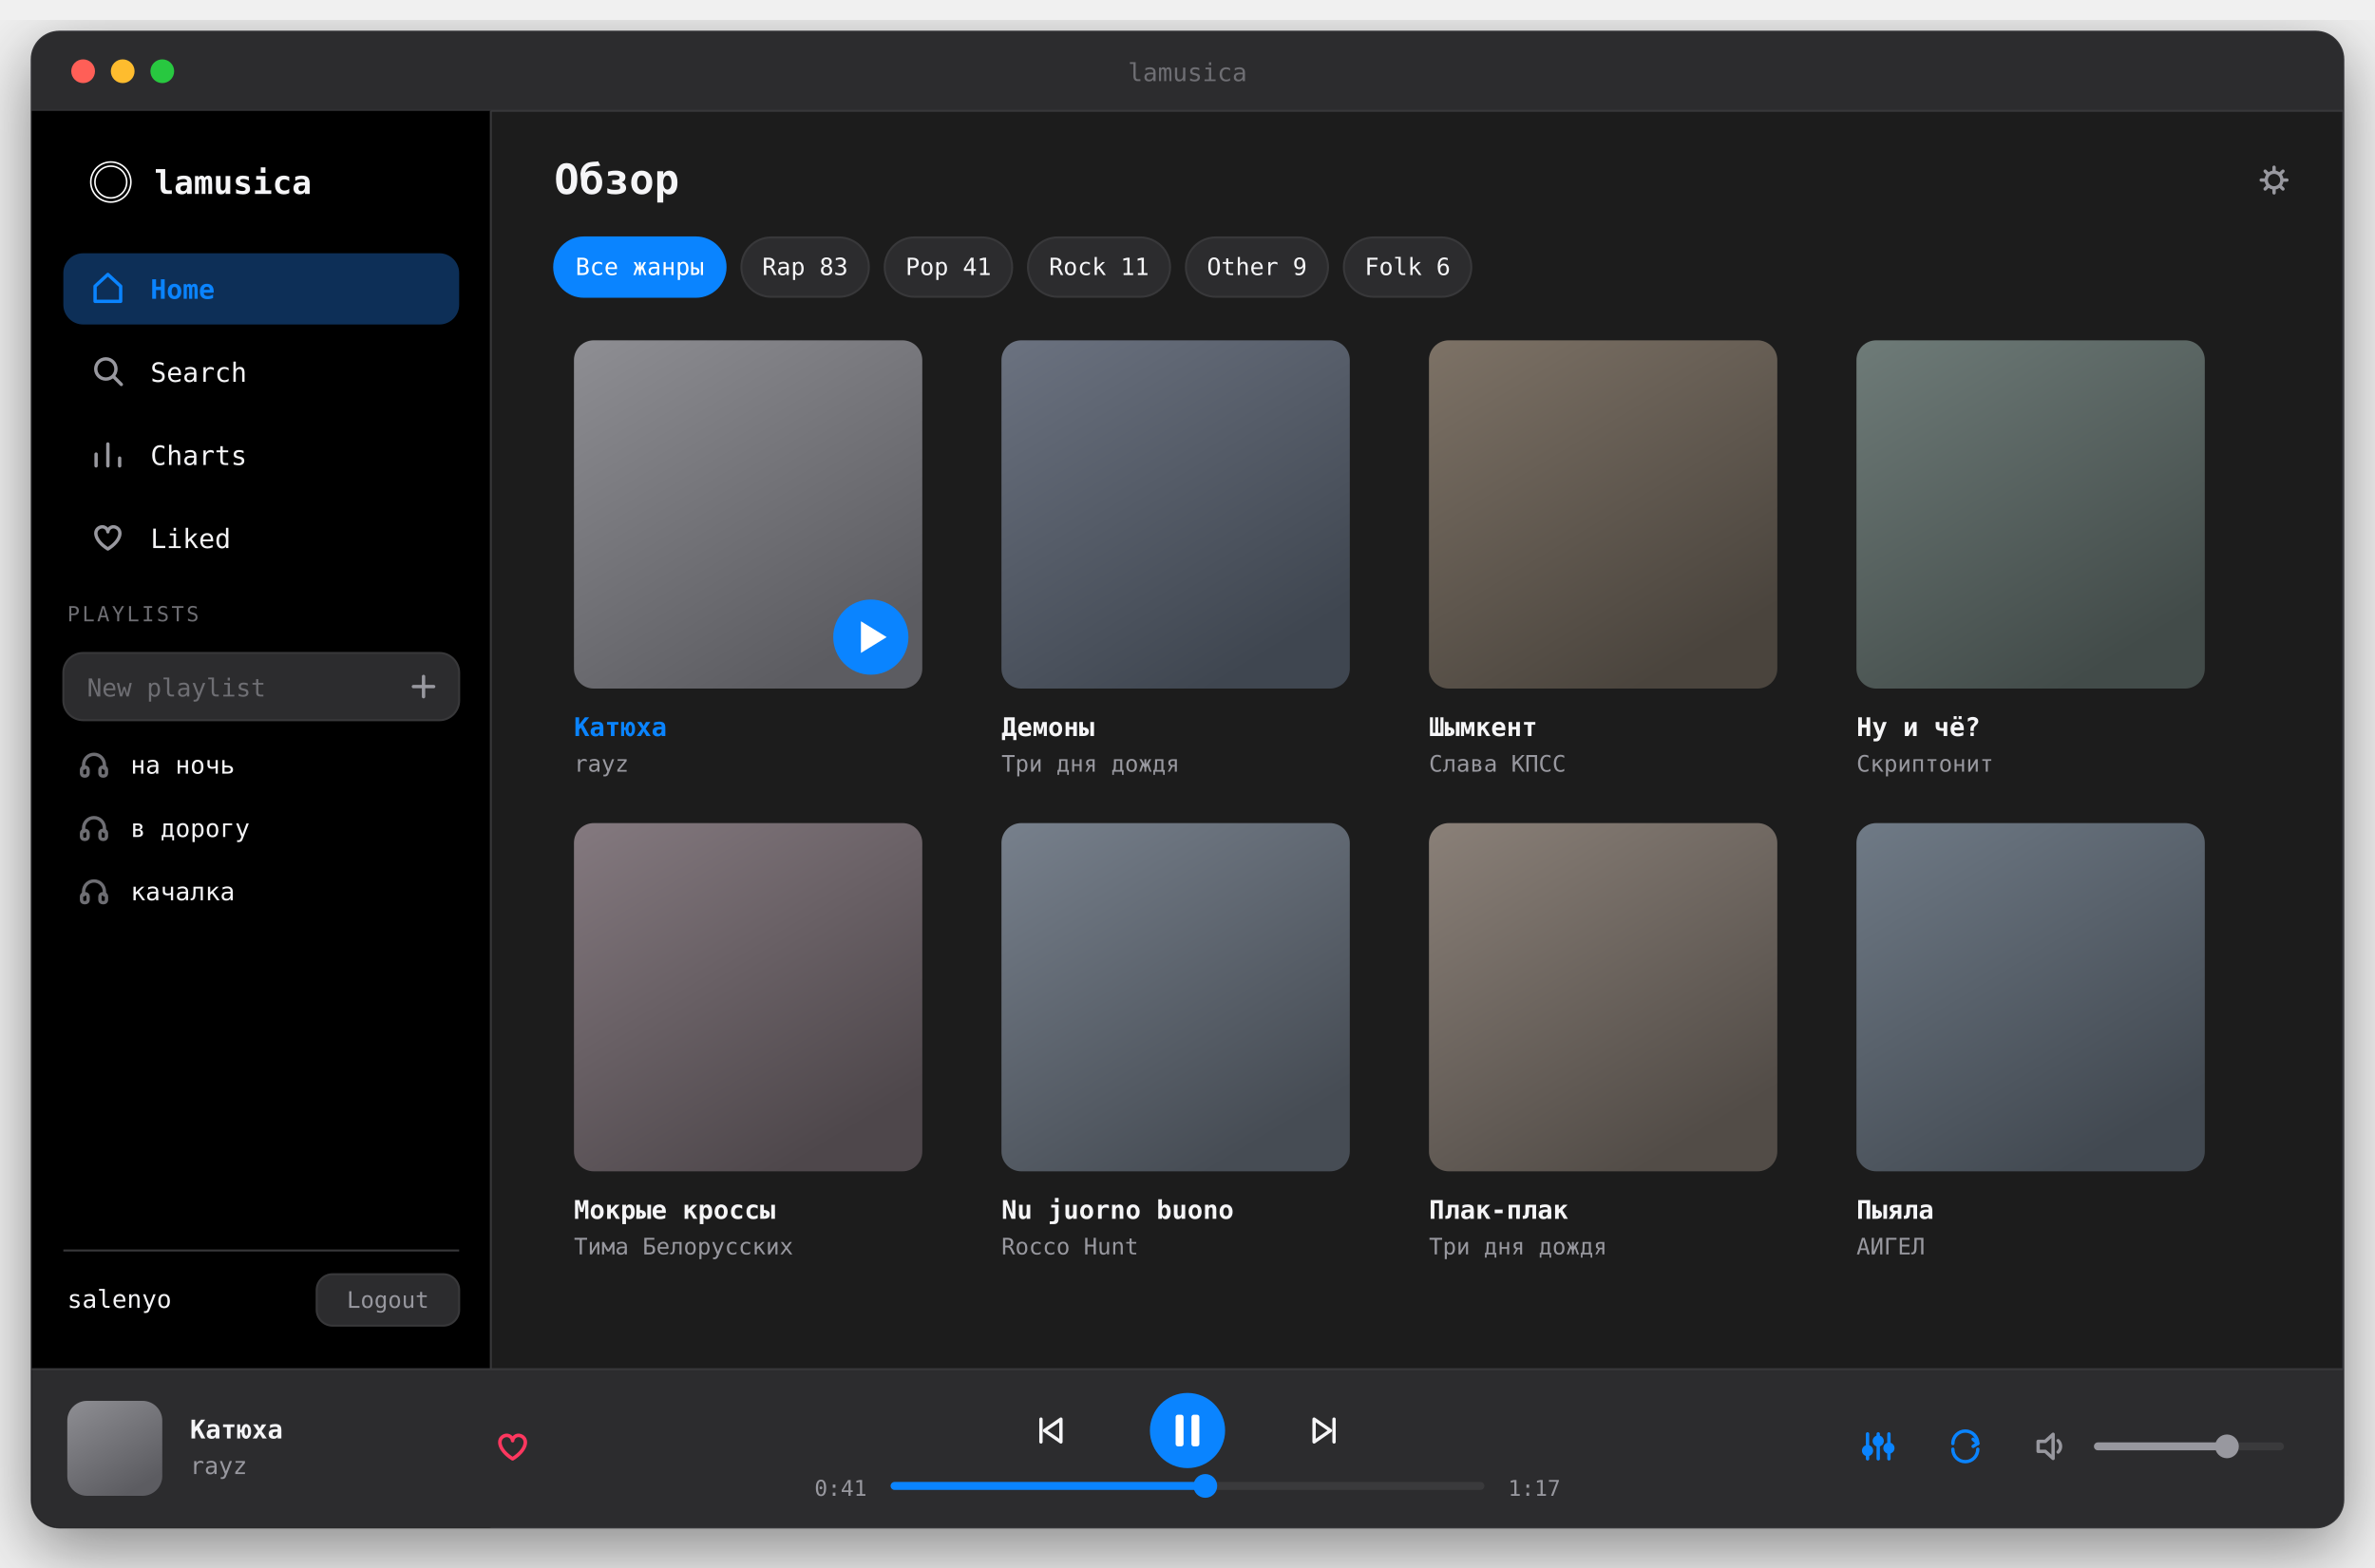
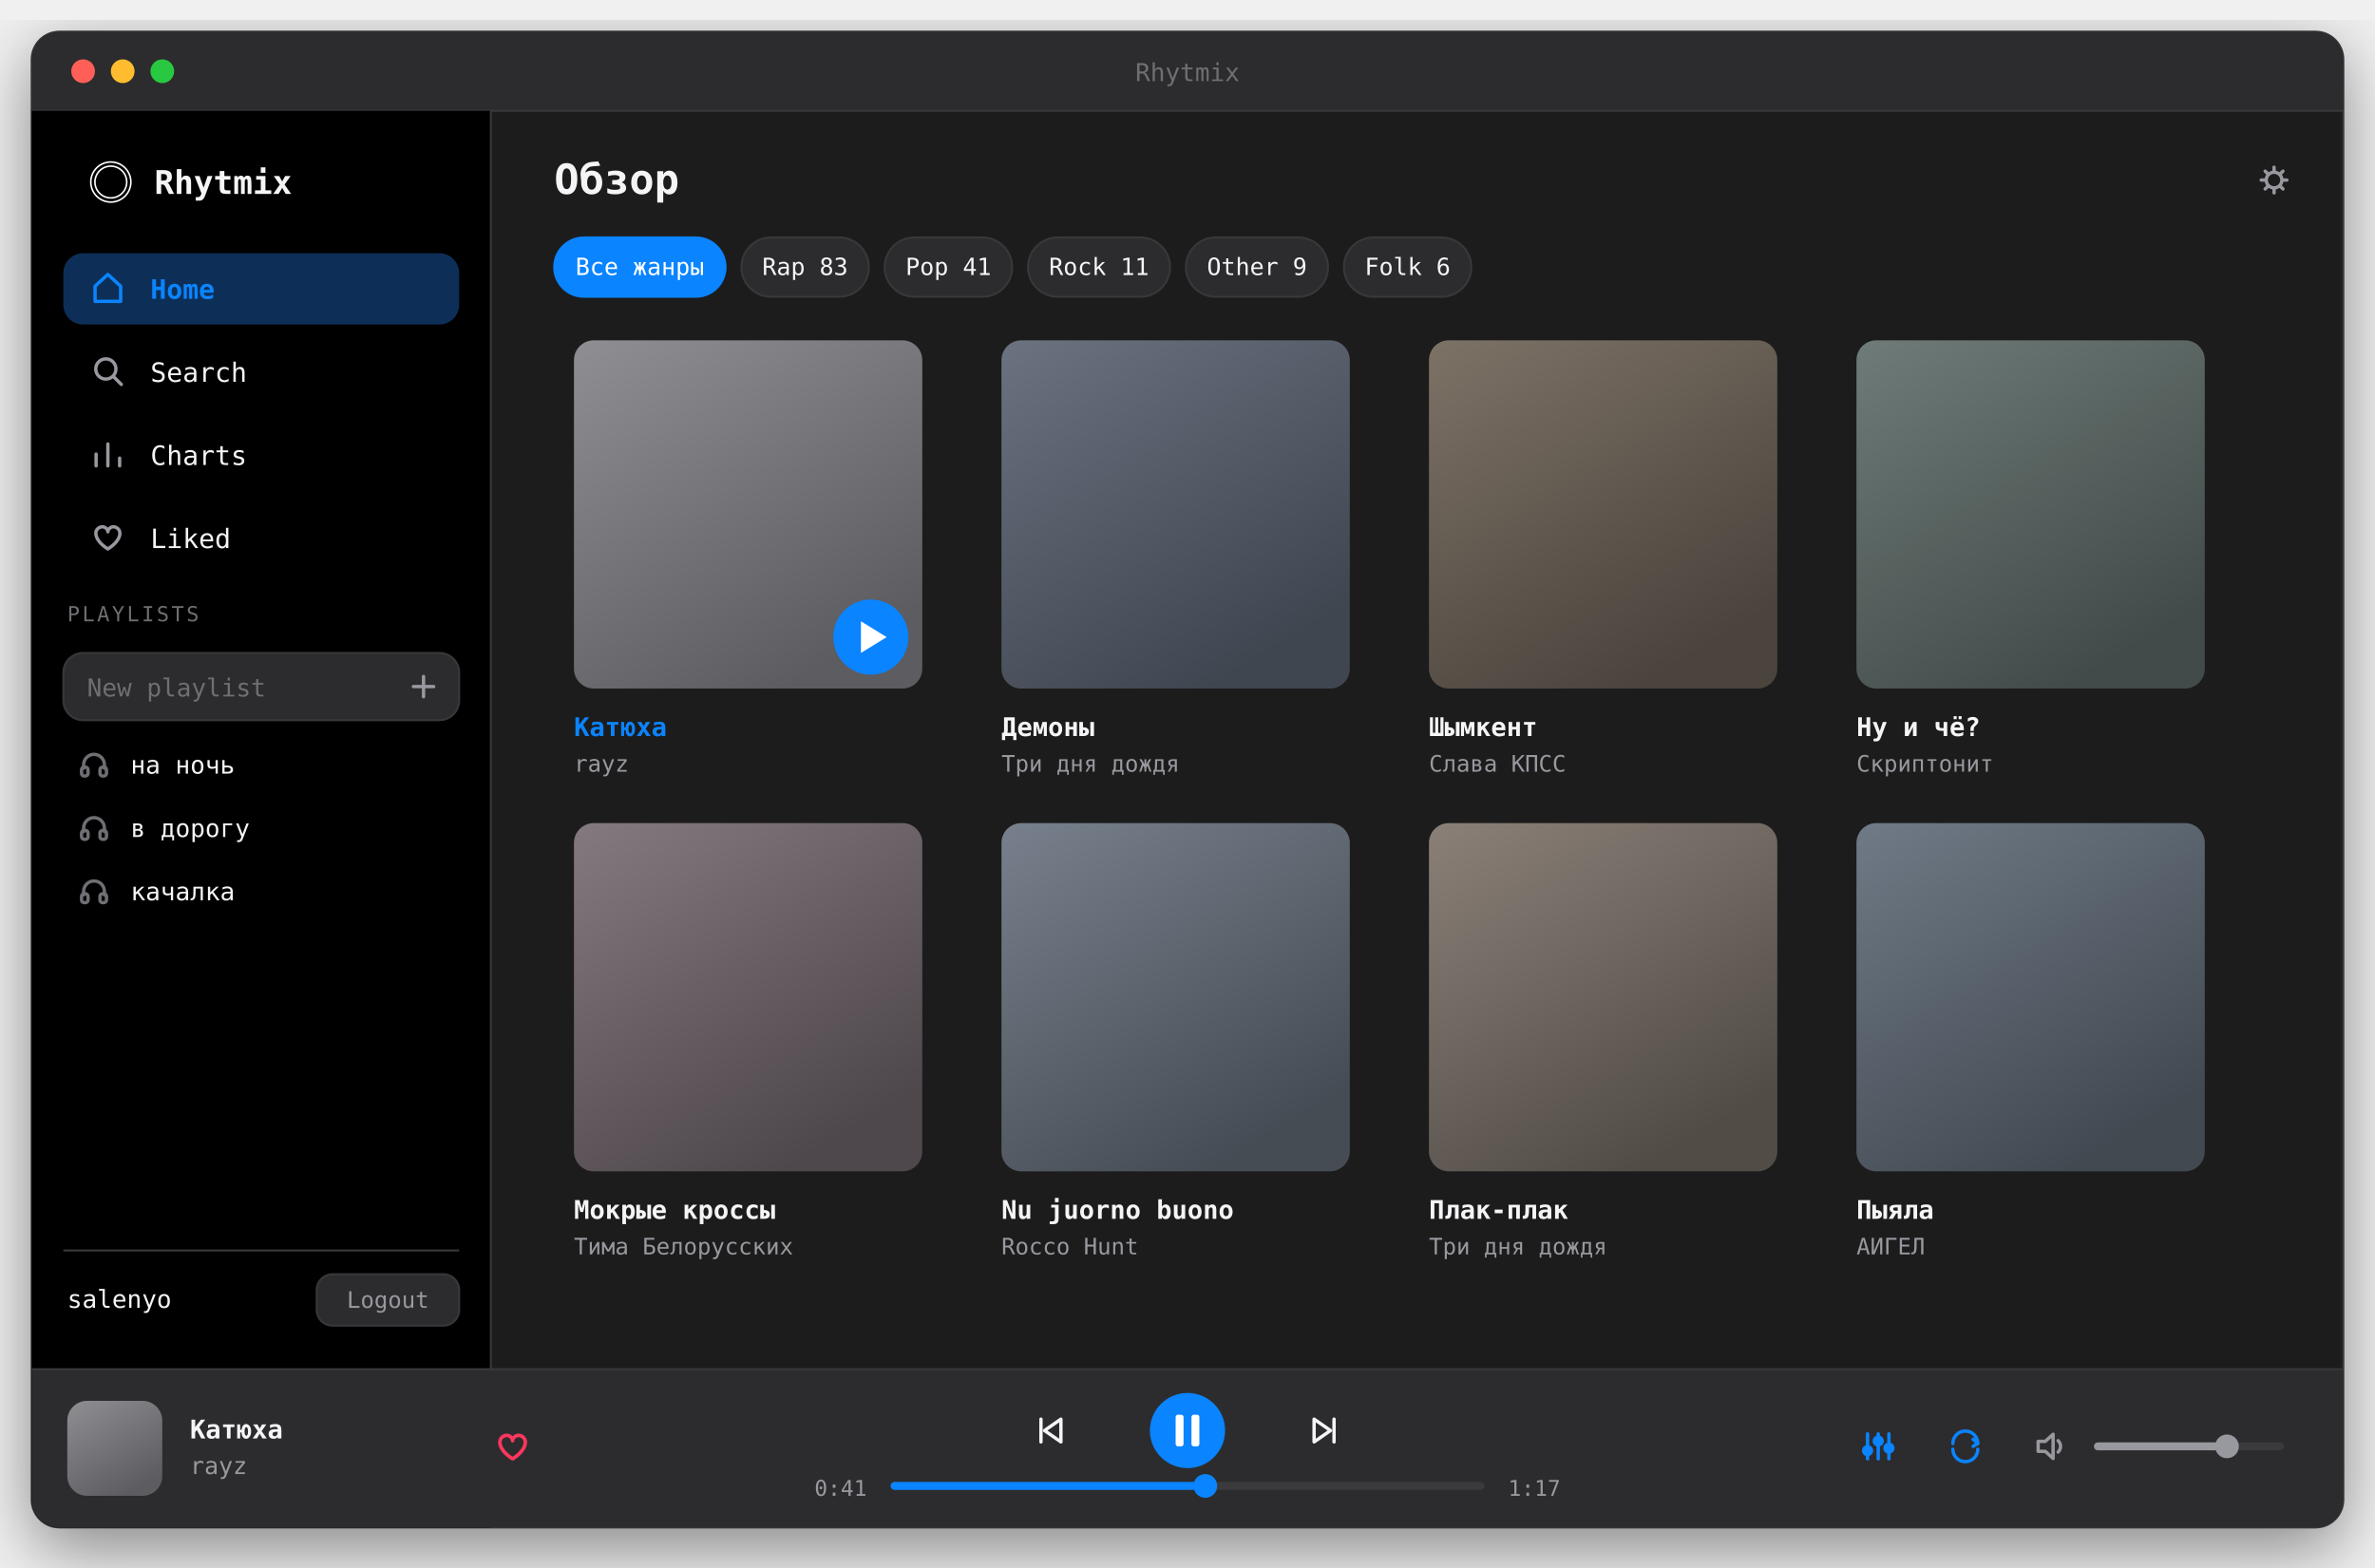
<svg xmlns="http://www.w3.org/2000/svg" viewBox="0 0 1200 792" width="1200" height="792" font-family="JetBrains Mono, ui-monospace, SFMono-Regular, Menlo, Consolas, monospace">
  <defs>
    <filter id="sh" x="-20%" y="-20%" width="140%" height="140%">
      <feDropShadow dx="0" dy="10" stdDeviation="18" flood-color="rgba(0,0,0,0.45)" />
    </filter>
    <linearGradient id="cv0" x1="0" y1="0" x2="0.6" y2="1">
      <stop offset="0" stop-color="#8e8e93" />
      <stop offset="1" stop-color="#5c5c61" />
    </linearGradient>
    <linearGradient id="cv1" x1="0" y1="0" x2="0.6" y2="1">
      <stop offset="0" stop-color="#6b7280" />
      <stop offset="1" stop-color="#3f4650" />
    </linearGradient>
    <linearGradient id="cv2" x1="0" y1="0" x2="0.6" y2="1">
      <stop offset="0" stop-color="#7d7266" />
      <stop offset="1" stop-color="#4a443d" />
    </linearGradient>
    <linearGradient id="cv3" x1="0" y1="0" x2="0.6" y2="1">
      <stop offset="0" stop-color="#6e7b78" />
      <stop offset="1" stop-color="#424b49" />
    </linearGradient>
    <linearGradient id="cv4" x1="0" y1="0" x2="0.6" y2="1">
      <stop offset="0" stop-color="#84797f" />
      <stop offset="1" stop-color="#4e474b" />
    </linearGradient>
    <linearGradient id="cv5" x1="0" y1="0" x2="0.6" y2="1">
      <stop offset="0" stop-color="#77808c" />
      <stop offset="1" stop-color="#464c54" />
    </linearGradient>
    <linearGradient id="cv6" x1="0" y1="0" x2="0.6" y2="1">
      <stop offset="0" stop-color="#8a8078" />
      <stop offset="1" stop-color="#524c47" />
    </linearGradient>
    <linearGradient id="cv7" x1="0" y1="0" x2="0.6" y2="1">
      <stop offset="0" stop-color="#6f7a86" />
      <stop offset="1" stop-color="#424951" />
    </linearGradient>
    <clipPath id="win">
      <rect x="16" y="16" width="1168" height="756" rx="14" />
    </clipPath>
  </defs>
  <rect x="16" y="16" width="1168" height="756" rx="14" fill="#1c1c1e" stroke="#38383a" filter="url(#sh)" />
  <g clip-path="url(#win)">
    <rect x="16" y="16" width="1168" height="40" fill="#2c2c2e" />
    <line x1="16" y1="56" x2="1184" y2="56" stroke="#38383a" />
    <circle cx="42" cy="36" r="6" fill="#ff5f57" />
    <circle cx="62" cy="36" r="6" fill="#febc2e" />
    <circle cx="82" cy="36" r="6" fill="#28c840" />
-     <text x="600" y="41" font-size="12.5" fill="#6e6e73" text-anchor="middle">lamusica</text>
+     <text x="600" y="41" font-size="12.5" fill="#6e6e73" text-anchor="middle">Rhytmix</text>
    <rect x="16" y="56" width="232" height="716" fill="#000000" />
    <line x1="248" y1="56" x2="248" y2="772" stroke="#38383a" />
    <circle cx="56" cy="92" r="15" fill="#000000" />
    <circle cx="56" cy="92" r="10.13" fill="none" stroke="#ffffff" stroke-width="0.79" />
    <circle cx="56" cy="92" r="8.03" fill="none" stroke="#ffffff" stroke-width="0.79" />
-     <text x="78" y="98" font-size="16.5" font-weight="700" fill="#f5f5f7">lamusica</text>
+     <text x="78" y="98" font-size="16.5" font-weight="700" fill="#f5f5f7">Rhytmix</text>
    <rect x="32" y="128" width="200" height="36" rx="10" fill="#0d2f57" />
    <g transform="translate(46,137)" fill="none" stroke="#0a84ff" stroke-width="1.7" stroke-linecap="round" stroke-linejoin="round">
      <path d="M2.04 7.65 L8.5 1.7 L14.96 7.65 V15.3 H2.04 Z" />
    </g>
    <text x="76" y="151" font-size="13.5" font-weight="600" fill="#0a84ff">Home</text>
    <g transform="translate(46,179)" fill="none" stroke="#98989f" stroke-width="1.7" stroke-linecap="round" stroke-linejoin="round">
      <circle cx="7.48" cy="7.48" r="5.1" />
      <path d="M11.22 11.22 L15.3 15.3" />
    </g>
    <text x="76" y="193" font-size="13.5" font-weight="400" fill="#f5f5f7">Search</text>
    <g transform="translate(46,221)" fill="none" stroke="#98989f" stroke-width="1.7" stroke-linecap="round" stroke-linejoin="round">
      <path d="M2.55 14.45 V8.5" />
      <path d="M8.5 14.45 V3.4" />
      <path d="M14.45 14.45 V10.54" />
    </g>
    <text x="76" y="235" font-size="13.5" font-weight="400" fill="#f5f5f7">Charts</text>
    <g transform="translate(46,263)" fill="none" stroke="#98989f" stroke-width="1.7" stroke-linecap="round" stroke-linejoin="round">
      <path d="M8.5 14.45 C1.7 10.2 0.85 4.76 4.76 3.4 C6.8 2.72 8.5 4.42 8.5 5.78 C8.5 4.42 10.2 2.72 12.24 3.4 C16.15 4.76 15.3 10.2 8.5 14.45 Z" />
    </g>
    <text x="76" y="277" font-size="13.5" font-weight="400" fill="#f5f5f7">Liked</text>
    <text x="34" y="314" font-size="10.5" letter-spacing="1.2" fill="#6e6e73">PLAYLISTS</text>
    <rect x="32" y="330" width="200" height="34" rx="10" fill="#2c2c2e" stroke="#38383a" />
    <text x="44" y="352" font-size="12.5" fill="#6e6e73">New playlist</text>
    <g transform="translate(206,339)" fill="none" stroke="#98989f" stroke-width="1.7" stroke-linecap="round" stroke-linejoin="round">
      <path d="M8.0 2.88 V13.12" />
      <path d="M2.88 8.0 H13.12" />
    </g>
    <g transform="translate(40,379)" fill="none" stroke="#6e6e73" stroke-width="1.7" stroke-linecap="round" stroke-linejoin="round">
      <path d="M2.25 9.3 V7.5 A5.25 5.25 0 0 1 12.75 7.5 V9.3" />
      <rect x="1.2" y="8.7" width="3.3" height="4.5" rx="1.35" />
      <rect x="10.5" y="8.7" width="3.3" height="4.5" rx="1.35" />
    </g>
    <text x="66" y="391" font-size="12.5" fill="#f5f5f7">на ночь</text>
    <g transform="translate(40,411)" fill="none" stroke="#6e6e73" stroke-width="1.7" stroke-linecap="round" stroke-linejoin="round">
      <path d="M2.25 9.3 V7.5 A5.25 5.25 0 0 1 12.75 7.5 V9.3" />
      <rect x="1.2" y="8.7" width="3.3" height="4.5" rx="1.35" />
      <rect x="10.5" y="8.7" width="3.3" height="4.5" rx="1.35" />
    </g>
    <text x="66" y="423" font-size="12.5" fill="#f5f5f7">в дорогу</text>
    <g transform="translate(40,443)" fill="none" stroke="#6e6e73" stroke-width="1.7" stroke-linecap="round" stroke-linejoin="round">
      <path d="M2.25 9.3 V7.5 A5.25 5.25 0 0 1 12.75 7.5 V9.3" />
      <rect x="1.2" y="8.7" width="3.3" height="4.5" rx="1.35" />
      <rect x="10.5" y="8.7" width="3.3" height="4.5" rx="1.35" />
    </g>
    <text x="66" y="455" font-size="12.5" fill="#f5f5f7">качалка</text>
    <line x1="32" y1="632" x2="232" y2="632" stroke="#38383a" />
    <text x="34" y="661" font-size="12.5" fill="#f5f5f7">salenyo</text>
    <rect x="160" y="644" width="72" height="26" rx="8" fill="#2c2c2e" stroke="#38383a" />
    <text x="196" y="661" font-size="11.5" fill="#98989f" text-anchor="middle">Logout</text>
    <text x="280" y="98" font-size="21" font-weight="700" fill="#f5f5f7">Обзор</text>
    <g transform="translate(1140,82)" fill="none" stroke="#98989f" stroke-width="1.7" stroke-linecap="round" stroke-linejoin="round">
      <circle cx="9.0" cy="9.0" r="3.96" />
      <path d="M9.0 2.52 V4.32 M9.0 13.68 V15.48 M2.52 9.0 H4.32 M13.68 9.0 H15.48 M4.5 4.5 L5.76 5.76 M12.24 12.24 L13.5 13.5 M13.5 4.5 L12.24 5.76 M5.76 12.24 L4.5 13.5" />
    </g>
    <rect x="280" y="120" width="86.6" height="30" rx="15" fill="#0a84ff" stroke="#0a84ff" />
    <text x="323.3" y="139" font-size="12" fill="#ffffff" text-anchor="middle">Все жанры</text>
    <rect x="374.6" y="120" width="64.4" height="30" rx="15" fill="#2c2c2e" stroke="#38383a" />
    <text x="406.8" y="139" font-size="12" fill="#f5f5f7" text-anchor="middle">Rap 83</text>
    <rect x="447.0" y="120" width="64.4" height="30" rx="15" fill="#2c2c2e" stroke="#38383a" />
    <text x="479.2" y="139" font-size="12" fill="#f5f5f7" text-anchor="middle">Pop 41</text>
    <rect x="519.4" y="120" width="71.8" height="30" rx="15" fill="#2c2c2e" stroke="#38383a" />
    <text x="555.3" y="139" font-size="12" fill="#f5f5f7" text-anchor="middle">Rock 11</text>
    <rect x="599.2" y="120" width="71.8" height="30" rx="15" fill="#2c2c2e" stroke="#38383a" />
    <text x="635.1" y="139" font-size="12" fill="#f5f5f7" text-anchor="middle">Other 9</text>
    <rect x="679.0" y="120" width="64.4" height="30" rx="15" fill="#2c2c2e" stroke="#38383a" />
    <text x="711.2" y="139" font-size="12" fill="#f5f5f7" text-anchor="middle">Folk 6</text>
    <rect x="290" y="172" width="176" height="176" rx="10" fill="url(#cv0)" />
    <circle cx="440" cy="322" r="19" fill="#0a84ff" />
    <path d="M435 314 L448 322 L435 330 Z" fill="#ffffff" />
    <text x="290" y="372" font-size="13" font-weight="600" fill="#0a84ff">Катюха</text>
    <text x="290" y="390" font-size="11.5" fill="#98989f">rayz</text>
    <rect x="506" y="172" width="176" height="176" rx="10" fill="url(#cv1)" />
    <text x="506" y="372" font-size="13" font-weight="600" fill="#f5f5f7">Демоны</text>
    <text x="506" y="390" font-size="11.5" fill="#98989f">Три дня дождя</text>
    <rect x="722" y="172" width="176" height="176" rx="10" fill="url(#cv2)" />
    <text x="722" y="372" font-size="13" font-weight="600" fill="#f5f5f7">Шымкент</text>
    <text x="722" y="390" font-size="11.5" fill="#98989f">Слава КПСС</text>
    <rect x="938" y="172" width="176" height="176" rx="10" fill="url(#cv3)" />
    <text x="938" y="372" font-size="13" font-weight="600" fill="#f5f5f7">Ну и чё?</text>
    <text x="938" y="390" font-size="11.5" fill="#98989f">Скриптонит</text>
    <rect x="290" y="416" width="176" height="176" rx="10" fill="url(#cv4)" />
    <text x="290" y="616" font-size="13" font-weight="600" fill="#f5f5f7">Мокрые кроссы</text>
    <text x="290" y="634" font-size="11.5" fill="#98989f">Тима Белорусских</text>
    <rect x="506" y="416" width="176" height="176" rx="10" fill="url(#cv5)" />
    <text x="506" y="616" font-size="13" font-weight="600" fill="#f5f5f7">Nu juorno buono</text>
    <text x="506" y="634" font-size="11.5" fill="#98989f">Rocco Hunt</text>
    <rect x="722" y="416" width="176" height="176" rx="10" fill="url(#cv6)" />
    <text x="722" y="616" font-size="13" font-weight="600" fill="#f5f5f7">Плак-плак</text>
    <text x="722" y="634" font-size="11.5" fill="#98989f">Три дня дождя</text>
    <rect x="938" y="416" width="176" height="176" rx="10" fill="url(#cv7)" />
    <text x="938" y="616" font-size="13" font-weight="600" fill="#f5f5f7">Пыяла</text>
    <text x="938" y="634" font-size="11.5" fill="#98989f">АИГЕЛ</text>
    <rect x="16" y="692" width="1168" height="80" fill="#2c2c2e" />
    <line x1="16" y1="692" x2="1184" y2="692" stroke="#38383a" />
    <rect x="34" y="708" width="48" height="48" rx="10" fill="url(#cv0)" />
    <text x="96" y="727" font-size="13" font-weight="600" fill="#f5f5f7">Катюха</text>
    <text x="96" y="745" font-size="12" fill="#98989f">rayz</text>
    <g transform="translate(250,722)" fill="none" stroke="#ff375f" stroke-width="1.8" stroke-linecap="round" stroke-linejoin="round">
      <path d="M9.0 15.3 C1.8 10.8 0.9 5.04 5.04 3.6 C7.2 2.88 9.0 4.68 9.0 6.12 C9.0 4.68 10.8 2.88 12.96 3.6 C17.1 5.04 16.2 10.8 9.0 15.3 Z" />
    </g>
    <g transform="translate(522,714)" fill="none" stroke="#f5f5f7" stroke-width="1.7" stroke-linecap="round" stroke-linejoin="round">
      <path d="M14.04 3.24 V14.76 L5.76 9.0 Z" />
      <path d="M3.96 3.24 V14.76" />
    </g>
    <circle cx="600" cy="723" r="19" fill="#0a84ff" />
    <rect x="594" y="715" width="4" height="16" rx="1.2" fill="#ffffff" />
    <rect x="602" y="715" width="4" height="16" rx="1.2" fill="#ffffff" />
    <g transform="translate(660,714)" fill="none" stroke="#f5f5f7" stroke-width="1.7" stroke-linecap="round" stroke-linejoin="round">
      <path d="M3.96 3.24 V14.76 L12.24 9.0 Z" />
      <path d="M14.04 3.24 V14.76" />
    </g>
    <text x="438" y="756" font-size="11" fill="#98989f" text-anchor="end">0:41</text>
    <rect x="450" y="749" width="300" height="4" rx="2" fill="#3a3a3c" />
    <rect x="450" y="749" width="159.0" height="4" rx="2" fill="#0a84ff" />
    <circle cx="609.0" cy="751" r="6" fill="#0a84ff" />
    <text x="762" y="756" font-size="11" fill="#98989f">1:17</text>
    <g transform="translate(940,722)" fill="none" stroke="#0a84ff" stroke-width="1.7" stroke-linecap="round" stroke-linejoin="round">
      <path d="M3.6 15.3 V2.7 M9.0 15.3 V2.7 M14.4 15.3 V2.7" />
      <circle cx="3.6" cy="11.16" r="1.98" fill="#0a84ff" />
      <circle cx="9.0" cy="6.3" r="1.98" fill="#0a84ff" />
      <circle cx="14.4" cy="9.9" r="1.98" fill="#0a84ff" />
    </g>
    <g transform="translate(984,722)" fill="none" stroke="#0a84ff" stroke-width="1.7" stroke-linecap="round" stroke-linejoin="round">
      <path d="M2.7 7.56 A6.3 6.3 0 0 1 15.3 7.56" />
      <path d="M15.3 10.44 A6.3 6.3 0 0 1 2.7 10.44" />
      <path d="M12.96 5.4 L15.3 7.56 L12.96 9.0" />
    </g>
    <g transform="translate(1028,722)" fill="none" stroke="#98989f" stroke-width="1.7" stroke-linecap="round" stroke-linejoin="round">
      <path d="M1.8 6.48 H5.4 L9.36 2.88 V15.12 L5.4 11.52 H1.8 Z" />
      <path d="M11.88 6.12 A3.96 3.96 0 0 1 11.88 11.88" />
    </g>
    <rect x="1058" y="729" width="96" height="4" rx="2" fill="#3a3a3c" />
    <rect x="1058" y="729" width="67.2" height="4" rx="2" fill="#98989f" />
    <circle cx="1125.2" cy="731" r="6" fill="#98989f" />
  </g>
</svg>
